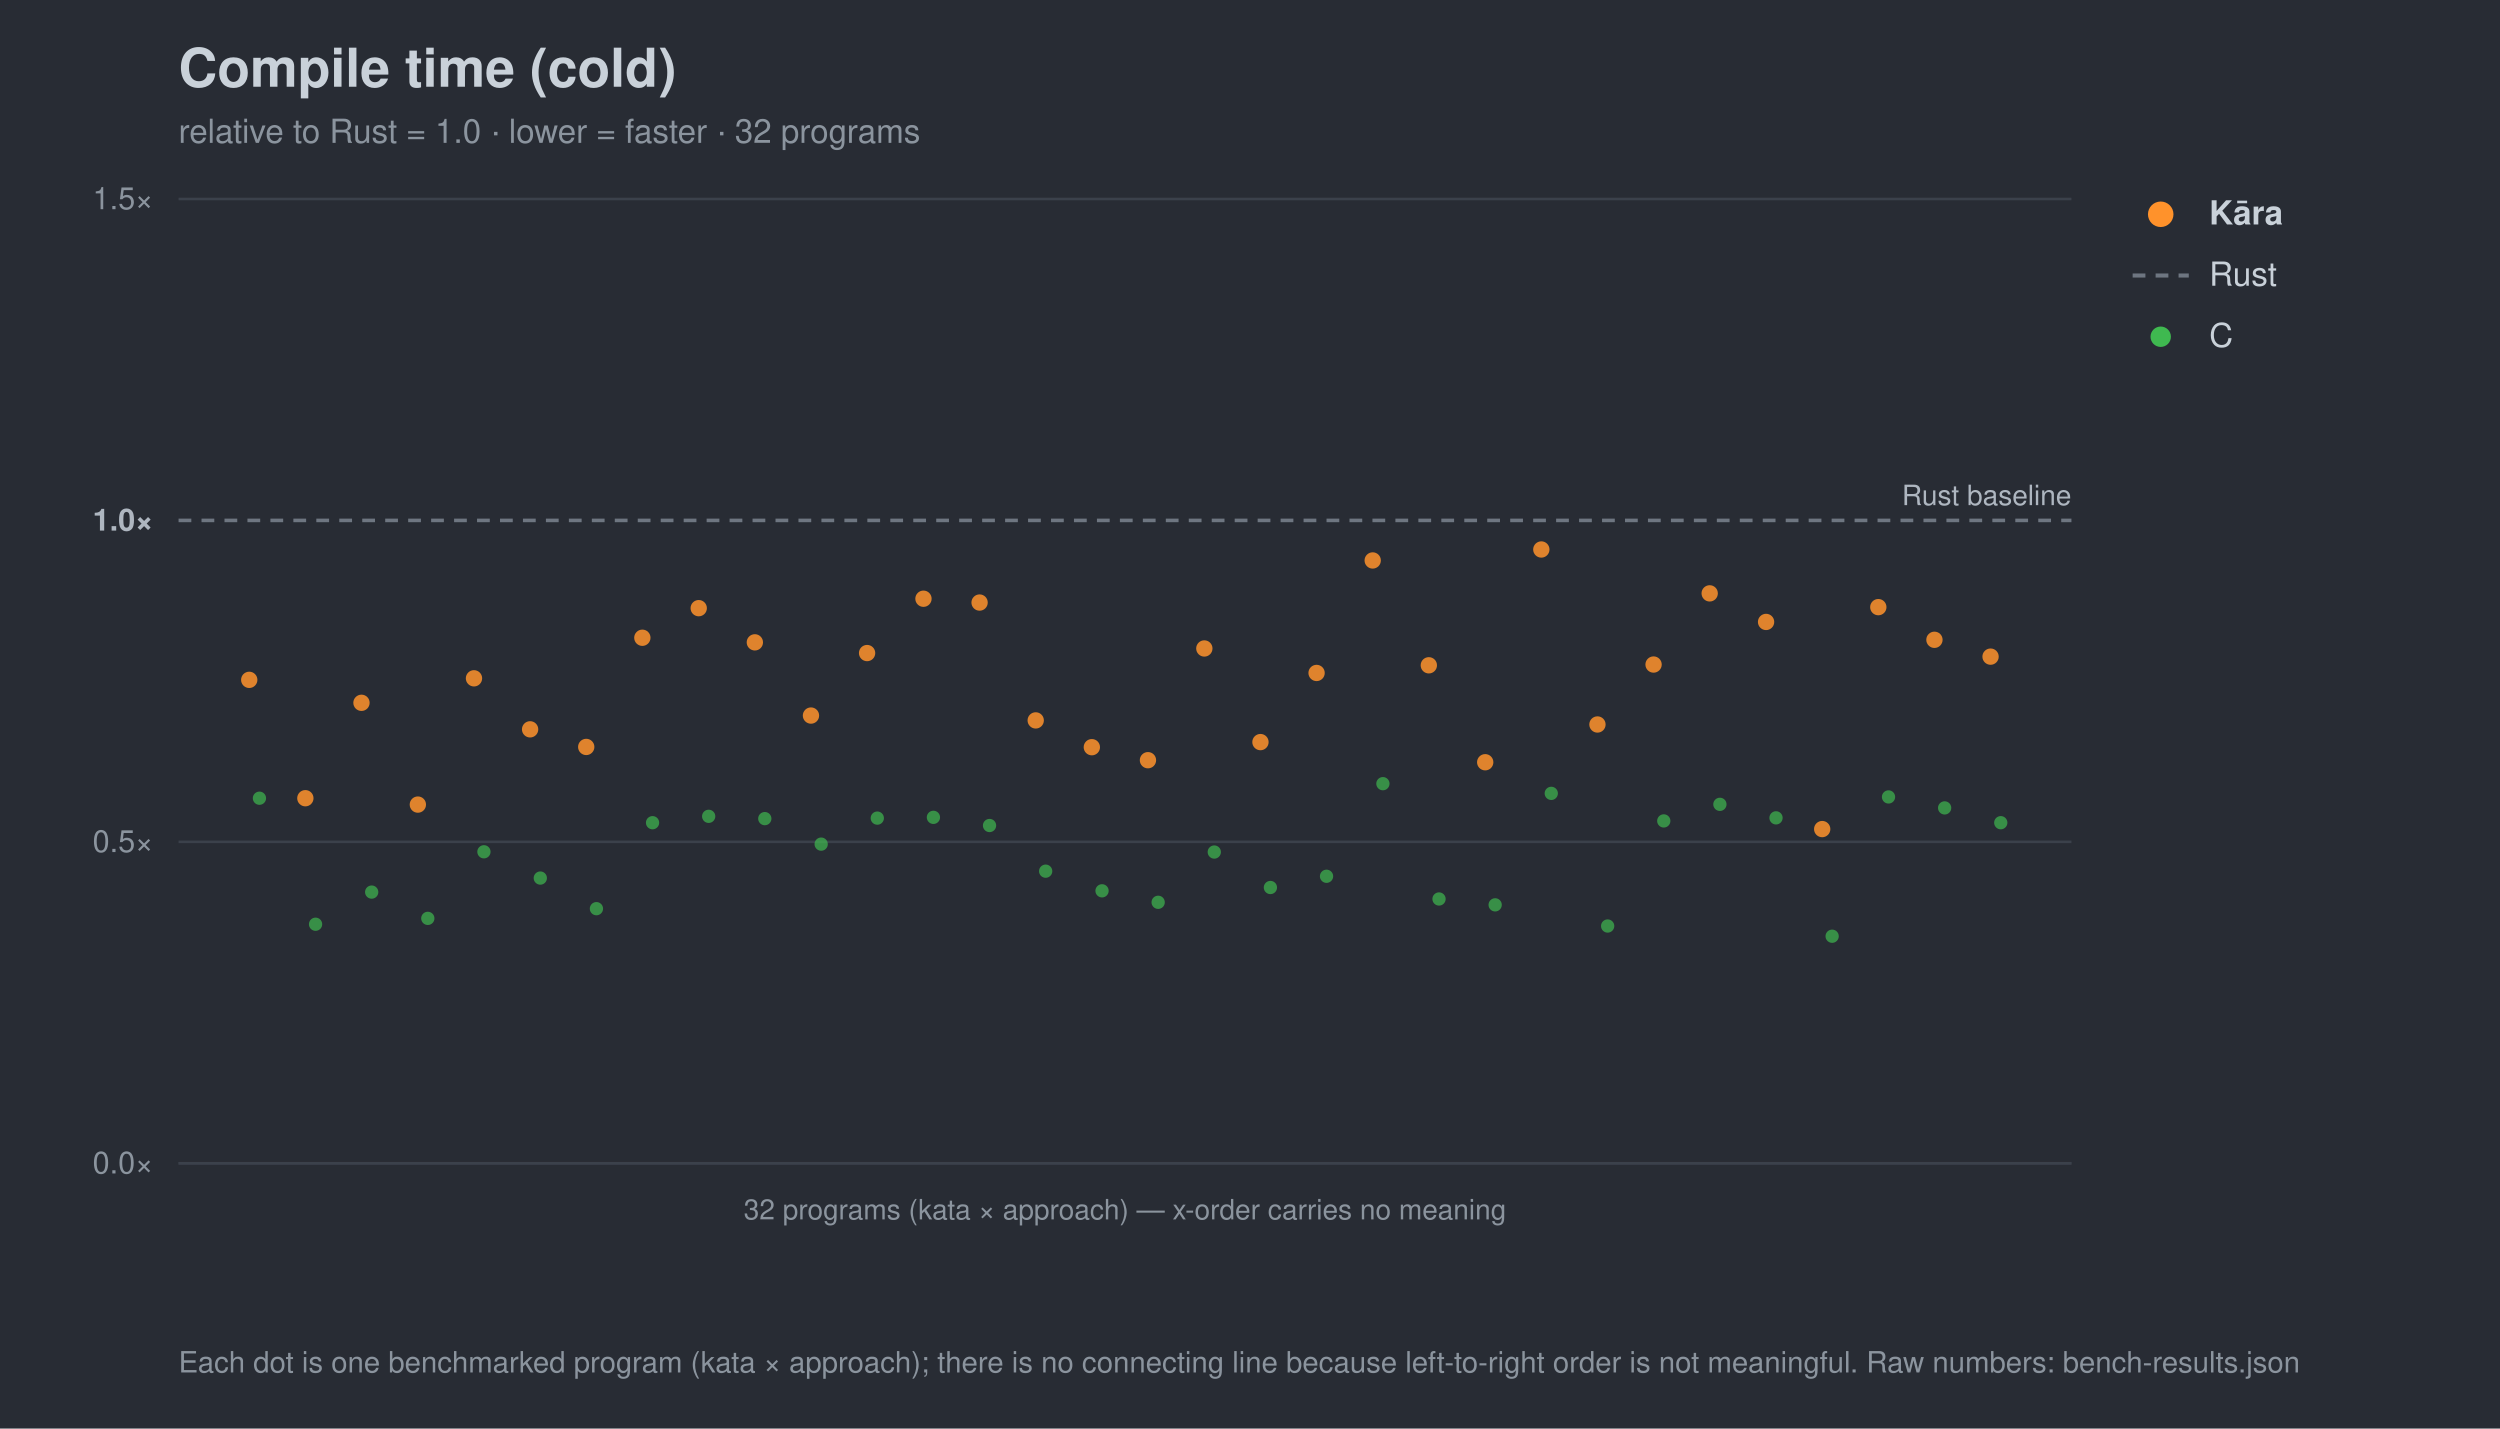
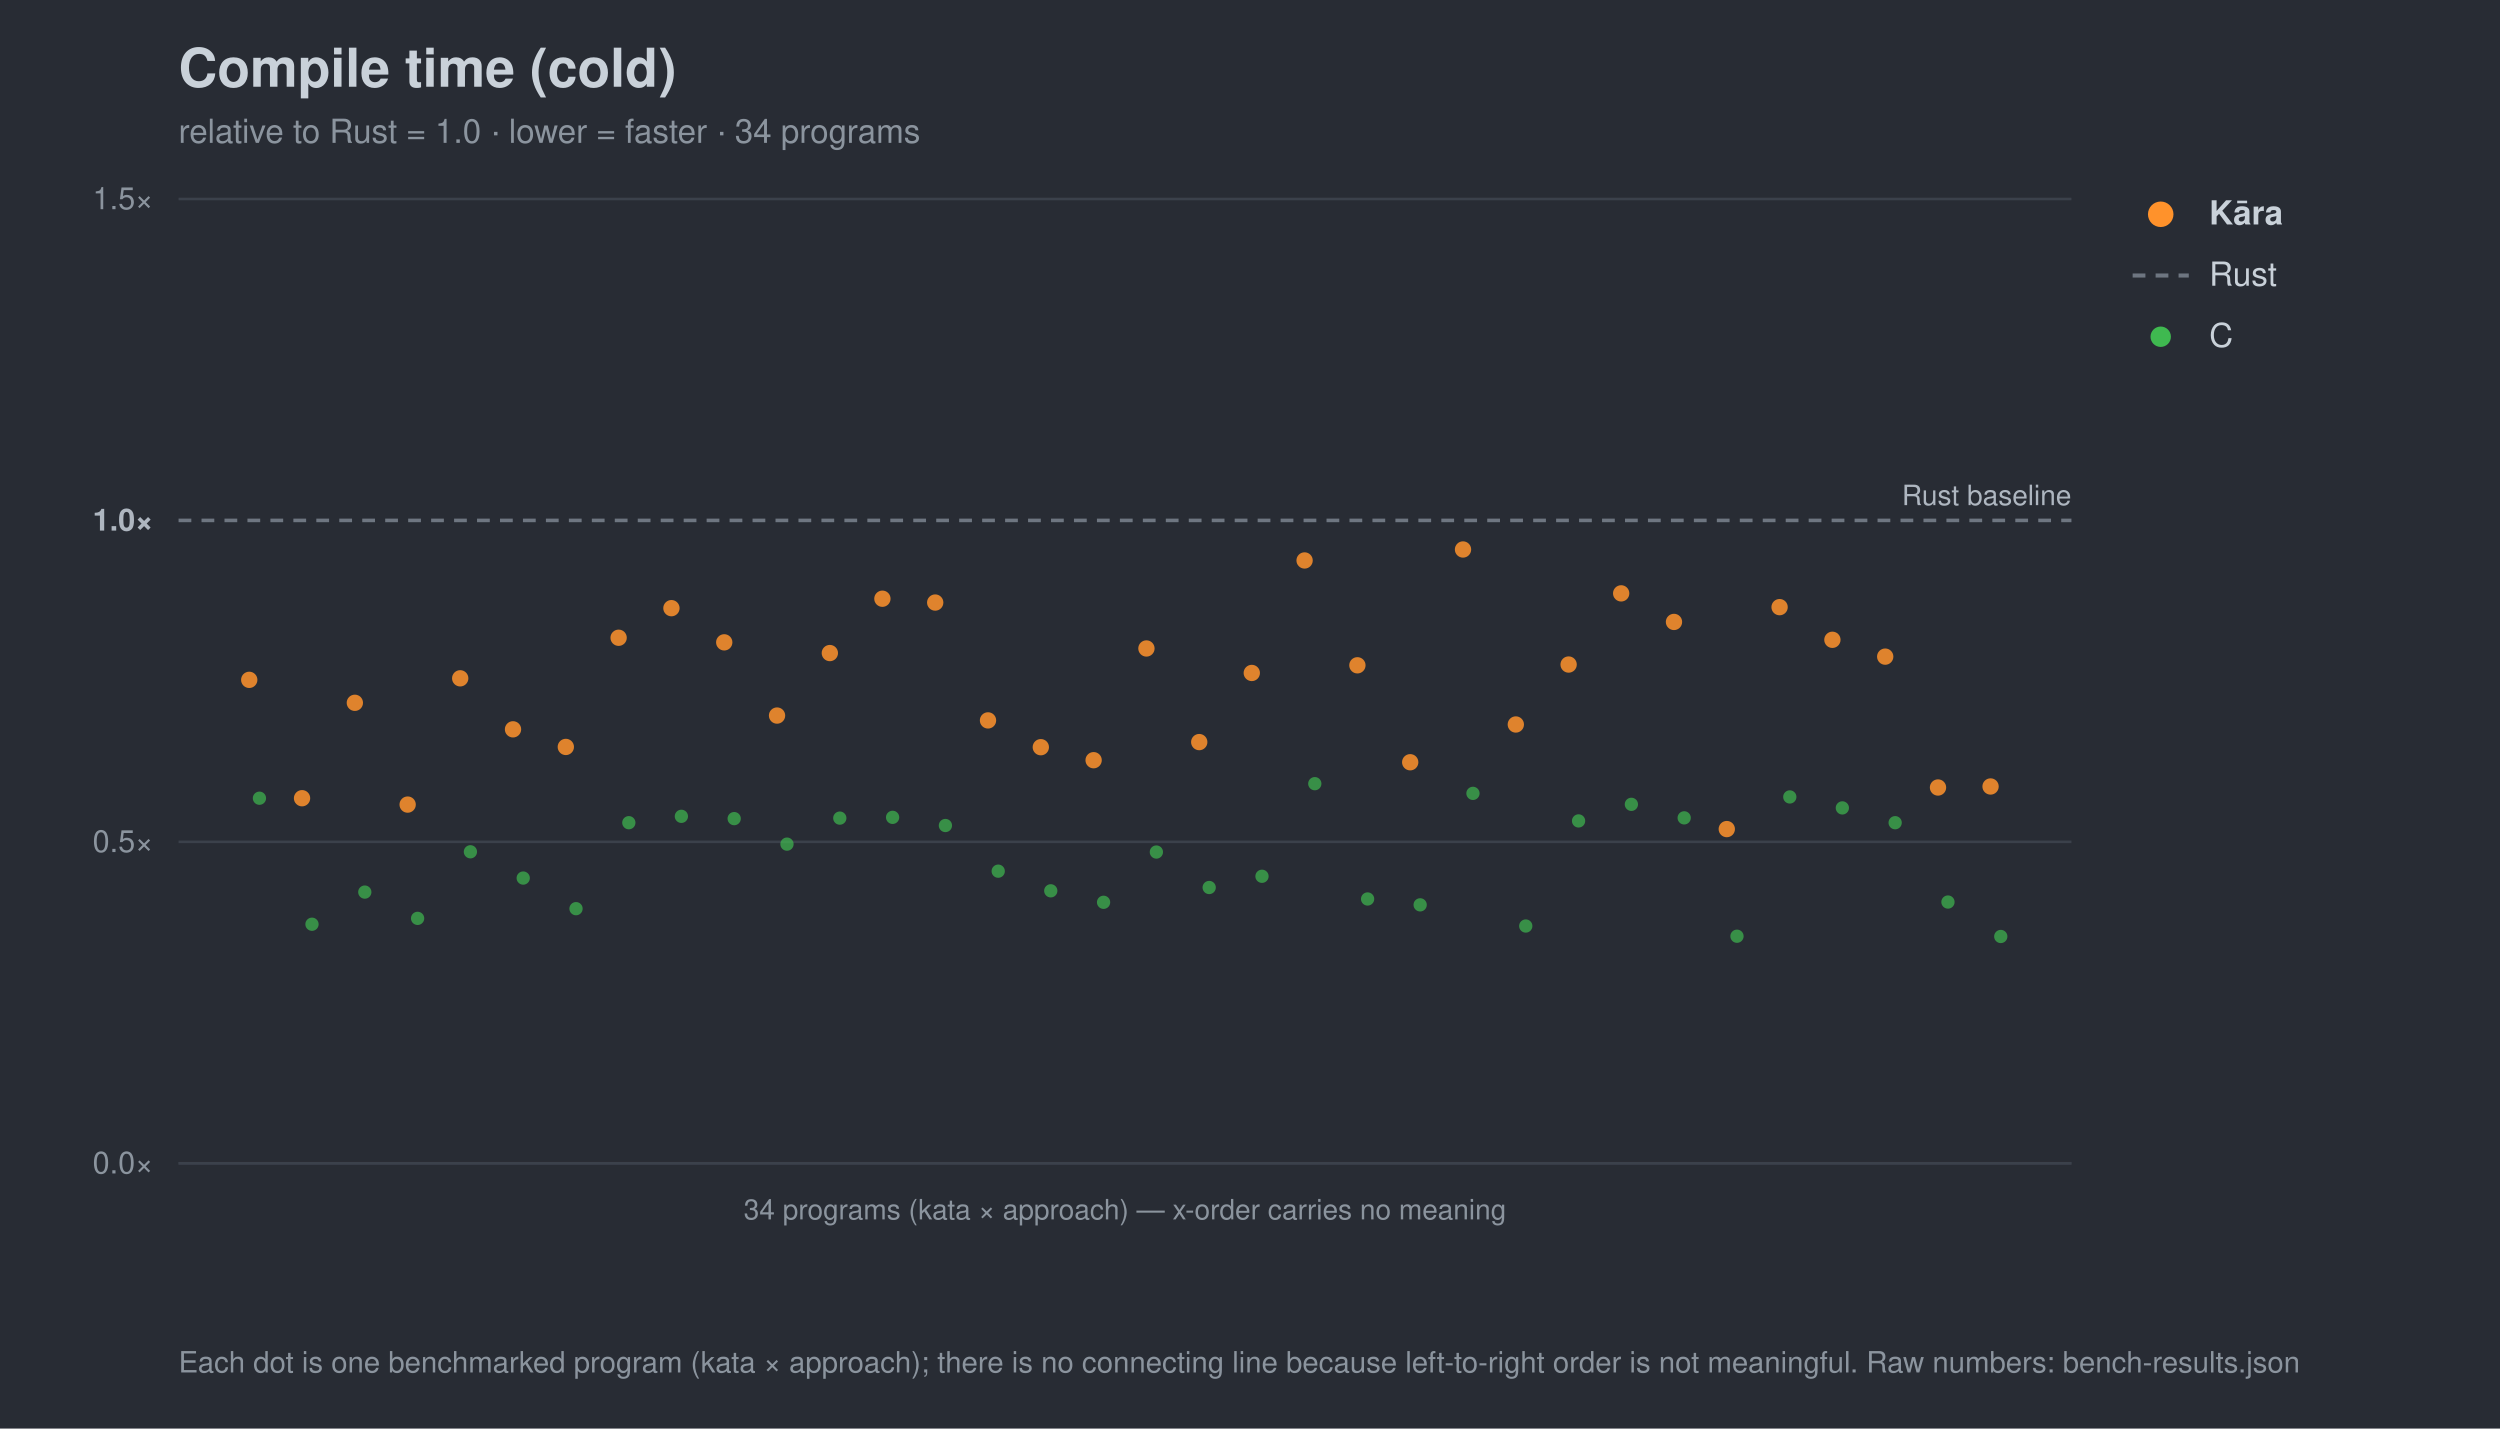
<svg xmlns="http://www.w3.org/2000/svg" width="980" height="560" viewBox="0 0 980 560" font-family="-apple-system,Segoe UI,Helvetica,Arial,sans-serif">
  <rect width="980" height="560" fill="#282c34" />
  <text x="70" y="34" font-size="21" font-weight="700" fill="#c9d1d9">Compile time (cold)</text>
-   <text x="70" y="56" font-size="13" fill="#8b949e">relative to Rust = 1.0 · lower = faster · 32 programs</text>
+   <text x="70" y="56" font-size="13" fill="#8b949e">relative to Rust = 1.0 · lower = faster · 34 programs</text>
  <line x1="70" y1="456.0" x2="812" y2="456.0" stroke="#3b414b" stroke-width="1" />
  <text x="60" y="460.0" font-size="12" text-anchor="end" fill="#8b949e">0.0×</text>
  <line x1="70" y1="330.0" x2="812" y2="330.0" stroke="#3b414b" stroke-width="1" />
  <text x="60" y="334.0" font-size="12" text-anchor="end" fill="#8b949e">0.5×</text>
  <line x1="70" y1="204.0" x2="812" y2="204.0" stroke="#6e7681" stroke-width="1.4" stroke-dasharray="5 4" />
  <text x="60" y="208.0" font-size="12" text-anchor="end" fill="#aeb6c0" font-weight="700">1.0×</text>
  <line x1="70" y1="78.0" x2="812" y2="78.0" stroke="#3b414b" stroke-width="1" />
  <text x="60" y="82.0" font-size="12" text-anchor="end" fill="#8b949e">1.5×</text>
  <text x="812" y="198.0" font-size="11" text-anchor="end" fill="#aeb6c0">Rust baseline</text>
  <line x1="70" y1="456" x2="812" y2="456" stroke="#3b414b" />
-   <text x="441.0" y="478" font-size="11" text-anchor="middle" fill="#8b949e">32 programs (kata × approach) — x-order carries no meaning</text>
+   <text x="441.0" y="478" font-size="11" text-anchor="middle" fill="#8b949e">34 programs (kata × approach) — x-order carries no meaning</text>
  <circle cx="101.7" cy="312.9" r="2.6" fill="#3fb950" opacity="0.7" />
-   <circle cx="123.7" cy="362.3" r="2.6" fill="#3fb950" opacity="0.7" />
-   <circle cx="145.7" cy="349.7" r="2.6" fill="#3fb950" opacity="0.7" />
-   <circle cx="167.7" cy="360.0" r="2.6" fill="#3fb950" opacity="0.7" />
-   <circle cx="189.7" cy="333.9" r="2.6" fill="#3fb950" opacity="0.7" />
-   <circle cx="211.8" cy="344.2" r="2.6" fill="#3fb950" opacity="0.7" />
-   <circle cx="233.8" cy="356.2" r="2.6" fill="#3fb950" opacity="0.7" />
-   <circle cx="255.8" cy="322.5" r="2.6" fill="#3fb950" opacity="0.7" />
-   <circle cx="277.8" cy="320.0" r="2.6" fill="#3fb950" opacity="0.7" />
-   <circle cx="299.8" cy="320.9" r="2.6" fill="#3fb950" opacity="0.7" />
-   <circle cx="321.9" cy="330.9" r="2.6" fill="#3fb950" opacity="0.7" />
-   <circle cx="343.9" cy="320.7" r="2.6" fill="#3fb950" opacity="0.7" />
-   <circle cx="365.9" cy="320.4" r="2.6" fill="#3fb950" opacity="0.7" />
-   <circle cx="387.9" cy="323.6" r="2.6" fill="#3fb950" opacity="0.7" />
-   <circle cx="409.9" cy="341.5" r="2.6" fill="#3fb950" opacity="0.7" />
-   <circle cx="432.0" cy="349.2" r="2.6" fill="#3fb950" opacity="0.7" />
-   <circle cx="454.0" cy="353.7" r="2.6" fill="#3fb950" opacity="0.7" />
-   <circle cx="476.0" cy="334.0" r="2.6" fill="#3fb950" opacity="0.7" />
-   <circle cx="498.0" cy="347.9" r="2.6" fill="#3fb950" opacity="0.7" />
-   <circle cx="520.0" cy="343.5" r="2.6" fill="#3fb950" opacity="0.7" />
-   <circle cx="542.1" cy="307.2" r="2.6" fill="#3fb950" opacity="0.7" />
-   <circle cx="564.1" cy="352.4" r="2.6" fill="#3fb950" opacity="0.7" />
-   <circle cx="586.1" cy="354.7" r="2.6" fill="#3fb950" opacity="0.7" />
-   <circle cx="608.1" cy="311.0" r="2.6" fill="#3fb950" opacity="0.7" />
-   <circle cx="630.2" cy="363.0" r="2.6" fill="#3fb950" opacity="0.7" />
-   <circle cx="652.2" cy="321.8" r="2.6" fill="#3fb950" opacity="0.7" />
-   <circle cx="674.2" cy="315.3" r="2.6" fill="#3fb950" opacity="0.7" />
-   <circle cx="696.2" cy="320.6" r="2.6" fill="#3fb950" opacity="0.7" />
-   <circle cx="718.2" cy="367.0" r="2.6" fill="#3fb950" opacity="0.7" />
-   <circle cx="740.3" cy="312.4" r="2.6" fill="#3fb950" opacity="0.7" />
-   <circle cx="762.3" cy="316.7" r="2.6" fill="#3fb950" opacity="0.7" />
-   <circle cx="784.3" cy="322.5" r="2.6" fill="#3fb950" opacity="0.7" />
+   <circle cx="122.3" cy="362.3" r="2.6" fill="#3fb950" opacity="0.7" />
+   <circle cx="143.0" cy="349.7" r="2.6" fill="#3fb950" opacity="0.7" />
+   <circle cx="163.7" cy="360.0" r="2.6" fill="#3fb950" opacity="0.7" />
+   <circle cx="184.4" cy="333.9" r="2.6" fill="#3fb950" opacity="0.7" />
+   <circle cx="205.1" cy="344.2" r="2.6" fill="#3fb950" opacity="0.7" />
+   <circle cx="225.8" cy="356.2" r="2.6" fill="#3fb950" opacity="0.7" />
+   <circle cx="246.5" cy="322.5" r="2.6" fill="#3fb950" opacity="0.7" />
+   <circle cx="267.1" cy="320.0" r="2.6" fill="#3fb950" opacity="0.7" />
+   <circle cx="287.8" cy="320.9" r="2.6" fill="#3fb950" opacity="0.7" />
+   <circle cx="308.5" cy="330.9" r="2.6" fill="#3fb950" opacity="0.7" />
+   <circle cx="329.2" cy="320.7" r="2.6" fill="#3fb950" opacity="0.7" />
+   <circle cx="349.9" cy="320.4" r="2.6" fill="#3fb950" opacity="0.7" />
+   <circle cx="370.6" cy="323.6" r="2.6" fill="#3fb950" opacity="0.7" />
+   <circle cx="391.3" cy="341.5" r="2.6" fill="#3fb950" opacity="0.7" />
+   <circle cx="411.9" cy="349.2" r="2.6" fill="#3fb950" opacity="0.7" />
+   <circle cx="432.6" cy="353.7" r="2.6" fill="#3fb950" opacity="0.7" />
+   <circle cx="453.3" cy="334.0" r="2.6" fill="#3fb950" opacity="0.7" />
+   <circle cx="474.0" cy="347.9" r="2.6" fill="#3fb950" opacity="0.7" />
+   <circle cx="494.7" cy="343.5" r="2.6" fill="#3fb950" opacity="0.7" />
+   <circle cx="515.4" cy="307.2" r="2.6" fill="#3fb950" opacity="0.7" />
+   <circle cx="536.1" cy="352.4" r="2.6" fill="#3fb950" opacity="0.7" />
+   <circle cx="556.7" cy="354.7" r="2.6" fill="#3fb950" opacity="0.7" />
+   <circle cx="577.4" cy="311.0" r="2.6" fill="#3fb950" opacity="0.7" />
+   <circle cx="598.1" cy="363.0" r="2.6" fill="#3fb950" opacity="0.7" />
+   <circle cx="618.8" cy="321.8" r="2.6" fill="#3fb950" opacity="0.7" />
+   <circle cx="639.5" cy="315.3" r="2.6" fill="#3fb950" opacity="0.7" />
+   <circle cx="660.2" cy="320.6" r="2.6" fill="#3fb950" opacity="0.7" />
+   <circle cx="680.9" cy="367.0" r="2.6" fill="#3fb950" opacity="0.7" />
+   <circle cx="701.6" cy="312.4" r="2.6" fill="#3fb950" opacity="0.7" />
+   <circle cx="722.2" cy="316.7" r="2.6" fill="#3fb950" opacity="0.7" />
+   <circle cx="742.9" cy="322.5" r="2.6" fill="#3fb950" opacity="0.7" />
+   <circle cx="763.6" cy="353.6" r="2.6" fill="#3fb950" opacity="0.7" />
+   <circle cx="784.3" cy="367.1" r="2.6" fill="#3fb950" opacity="0.7" />
  <circle cx="97.7" cy="266.5" r="3.2" fill="#ff922b" opacity="0.85" />
-   <circle cx="119.7" cy="312.9" r="3.2" fill="#ff922b" opacity="0.85" />
-   <circle cx="141.7" cy="275.5" r="3.2" fill="#ff922b" opacity="0.85" />
-   <circle cx="163.8" cy="315.4" r="3.2" fill="#ff922b" opacity="0.85" />
-   <circle cx="185.8" cy="265.9" r="3.2" fill="#ff922b" opacity="0.85" />
-   <circle cx="207.8" cy="285.9" r="3.2" fill="#ff922b" opacity="0.85" />
-   <circle cx="229.8" cy="292.8" r="3.2" fill="#ff922b" opacity="0.85" />
-   <circle cx="251.8" cy="250.0" r="3.2" fill="#ff922b" opacity="0.85" />
-   <circle cx="273.9" cy="238.4" r="3.2" fill="#ff922b" opacity="0.85" />
-   <circle cx="295.9" cy="251.8" r="3.2" fill="#ff922b" opacity="0.85" />
-   <circle cx="317.9" cy="280.5" r="3.2" fill="#ff922b" opacity="0.85" />
-   <circle cx="339.9" cy="256.0" r="3.2" fill="#ff922b" opacity="0.85" />
-   <circle cx="362.0" cy="234.7" r="3.2" fill="#ff922b" opacity="0.85" />
-   <circle cx="384.0" cy="236.2" r="3.2" fill="#ff922b" opacity="0.85" />
-   <circle cx="406.0" cy="282.4" r="3.2" fill="#ff922b" opacity="0.85" />
-   <circle cx="428.0" cy="292.9" r="3.2" fill="#ff922b" opacity="0.85" />
-   <circle cx="450.0" cy="298.0" r="3.2" fill="#ff922b" opacity="0.85" />
-   <circle cx="472.1" cy="254.2" r="3.2" fill="#ff922b" opacity="0.85" />
-   <circle cx="494.1" cy="290.9" r="3.2" fill="#ff922b" opacity="0.85" />
-   <circle cx="516.1" cy="263.8" r="3.2" fill="#ff922b" opacity="0.85" />
-   <circle cx="538.1" cy="219.7" r="3.2" fill="#ff922b" opacity="0.85" />
-   <circle cx="560.1" cy="260.8" r="3.2" fill="#ff922b" opacity="0.85" />
-   <circle cx="582.2" cy="298.8" r="3.2" fill="#ff922b" opacity="0.85" />
-   <circle cx="604.2" cy="215.4" r="3.2" fill="#ff922b" opacity="0.85" />
-   <circle cx="626.2" cy="284.0" r="3.2" fill="#ff922b" opacity="0.85" />
-   <circle cx="648.2" cy="260.5" r="3.2" fill="#ff922b" opacity="0.85" />
-   <circle cx="670.2" cy="232.6" r="3.2" fill="#ff922b" opacity="0.85" />
-   <circle cx="692.3" cy="243.8" r="3.2" fill="#ff922b" opacity="0.85" />
-   <circle cx="714.3" cy="325.0" r="3.2" fill="#ff922b" opacity="0.85" />
-   <circle cx="736.3" cy="238.0" r="3.2" fill="#ff922b" opacity="0.85" />
-   <circle cx="758.3" cy="250.8" r="3.2" fill="#ff922b" opacity="0.85" />
-   <circle cx="780.3" cy="257.4" r="3.2" fill="#ff922b" opacity="0.85" />
+   <circle cx="118.4" cy="312.9" r="3.2" fill="#ff922b" opacity="0.85" />
+   <circle cx="139.1" cy="275.5" r="3.2" fill="#ff922b" opacity="0.85" />
+   <circle cx="159.8" cy="315.4" r="3.2" fill="#ff922b" opacity="0.85" />
+   <circle cx="180.4" cy="265.9" r="3.2" fill="#ff922b" opacity="0.85" />
+   <circle cx="201.1" cy="285.9" r="3.2" fill="#ff922b" opacity="0.85" />
+   <circle cx="221.8" cy="292.8" r="3.2" fill="#ff922b" opacity="0.85" />
+   <circle cx="242.5" cy="250.0" r="3.2" fill="#ff922b" opacity="0.85" />
+   <circle cx="263.2" cy="238.4" r="3.2" fill="#ff922b" opacity="0.85" />
+   <circle cx="283.9" cy="251.8" r="3.2" fill="#ff922b" opacity="0.85" />
+   <circle cx="304.6" cy="280.5" r="3.2" fill="#ff922b" opacity="0.85" />
+   <circle cx="325.3" cy="256.0" r="3.2" fill="#ff922b" opacity="0.85" />
+   <circle cx="345.9" cy="234.7" r="3.2" fill="#ff922b" opacity="0.85" />
+   <circle cx="366.6" cy="236.2" r="3.2" fill="#ff922b" opacity="0.85" />
+   <circle cx="387.3" cy="282.4" r="3.2" fill="#ff922b" opacity="0.85" />
+   <circle cx="408.0" cy="292.9" r="3.2" fill="#ff922b" opacity="0.85" />
+   <circle cx="428.7" cy="298.0" r="3.2" fill="#ff922b" opacity="0.85" />
+   <circle cx="449.4" cy="254.2" r="3.2" fill="#ff922b" opacity="0.85" />
+   <circle cx="470.1" cy="290.9" r="3.2" fill="#ff922b" opacity="0.85" />
+   <circle cx="490.7" cy="263.8" r="3.2" fill="#ff922b" opacity="0.85" />
+   <circle cx="511.4" cy="219.7" r="3.2" fill="#ff922b" opacity="0.85" />
+   <circle cx="532.1" cy="260.8" r="3.2" fill="#ff922b" opacity="0.85" />
+   <circle cx="552.8" cy="298.8" r="3.2" fill="#ff922b" opacity="0.85" />
+   <circle cx="573.5" cy="215.4" r="3.2" fill="#ff922b" opacity="0.85" />
+   <circle cx="594.2" cy="284.0" r="3.2" fill="#ff922b" opacity="0.85" />
+   <circle cx="614.9" cy="260.5" r="3.2" fill="#ff922b" opacity="0.85" />
+   <circle cx="635.5" cy="232.6" r="3.2" fill="#ff922b" opacity="0.85" />
+   <circle cx="656.2" cy="243.8" r="3.2" fill="#ff922b" opacity="0.85" />
+   <circle cx="676.9" cy="325.0" r="3.2" fill="#ff922b" opacity="0.85" />
+   <circle cx="697.6" cy="238.0" r="3.2" fill="#ff922b" opacity="0.85" />
+   <circle cx="718.3" cy="250.8" r="3.2" fill="#ff922b" opacity="0.85" />
+   <circle cx="739.0" cy="257.4" r="3.2" fill="#ff922b" opacity="0.85" />
+   <circle cx="759.7" cy="308.7" r="3.2" fill="#ff922b" opacity="0.85" />
+   <circle cx="780.3" cy="308.3" r="3.2" fill="#ff922b" opacity="0.85" />
  <circle cx="847" cy="84" r="5" fill="#ff922b" />
  <text x="866" y="88" font-size="13" fill="#c9d1d9" font-weight="700">Kāra</text>
  <line x1="836" y1="108" x2="858" y2="108" stroke="#6e7681" stroke-width="1.6" stroke-dasharray="5 4" />
  <text x="866" y="112" font-size="13" fill="#c9d1d9" font-weight="400">Rust</text>
  <circle cx="847" cy="132" r="4" fill="#3fb950" />
  <text x="866" y="136" font-size="13" fill="#c9d1d9" font-weight="400">C</text>
  <text x="70" y="538" font-size="11.5" fill="#8b949e">Each dot is one benchmarked program (kata × approach); there is no connecting line because left-to-right order is not meaningful. Raw numbers: bench-results.json</text>
</svg>
